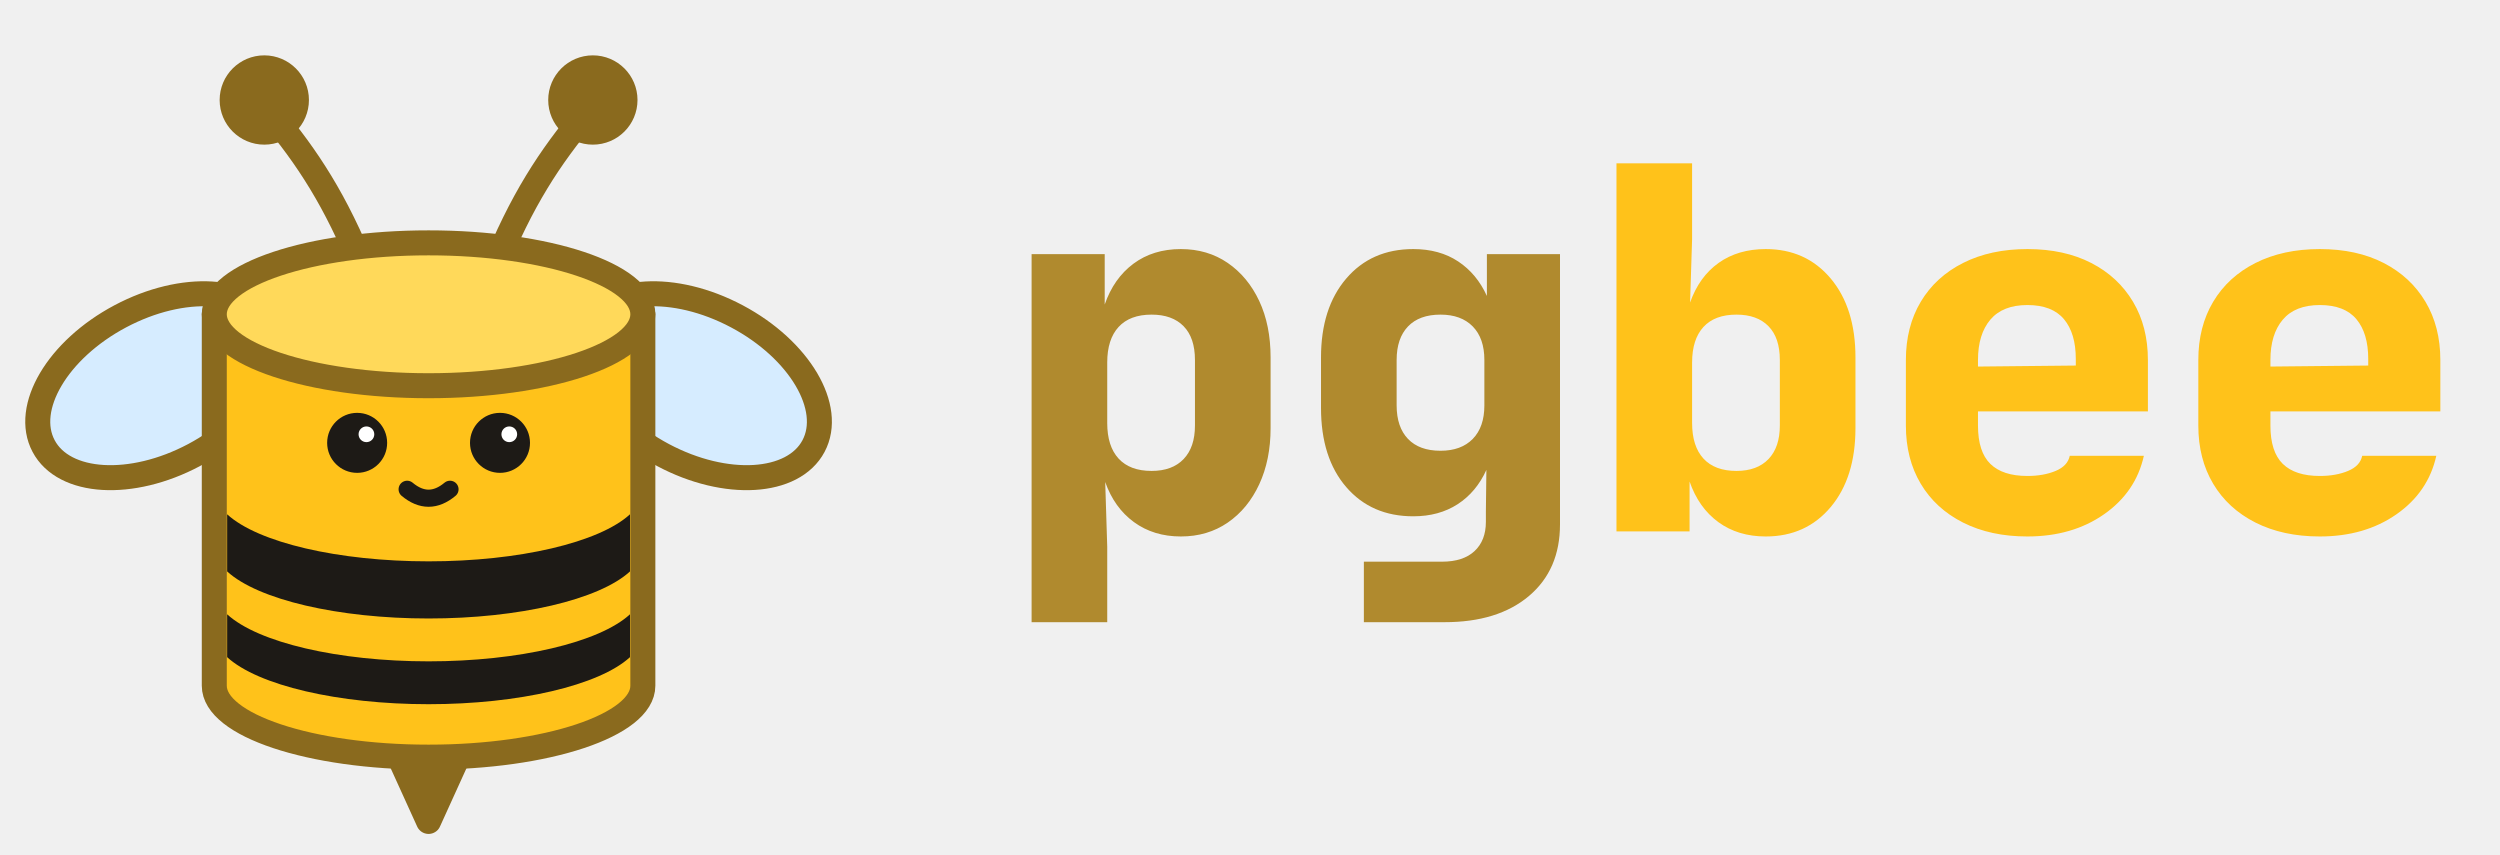
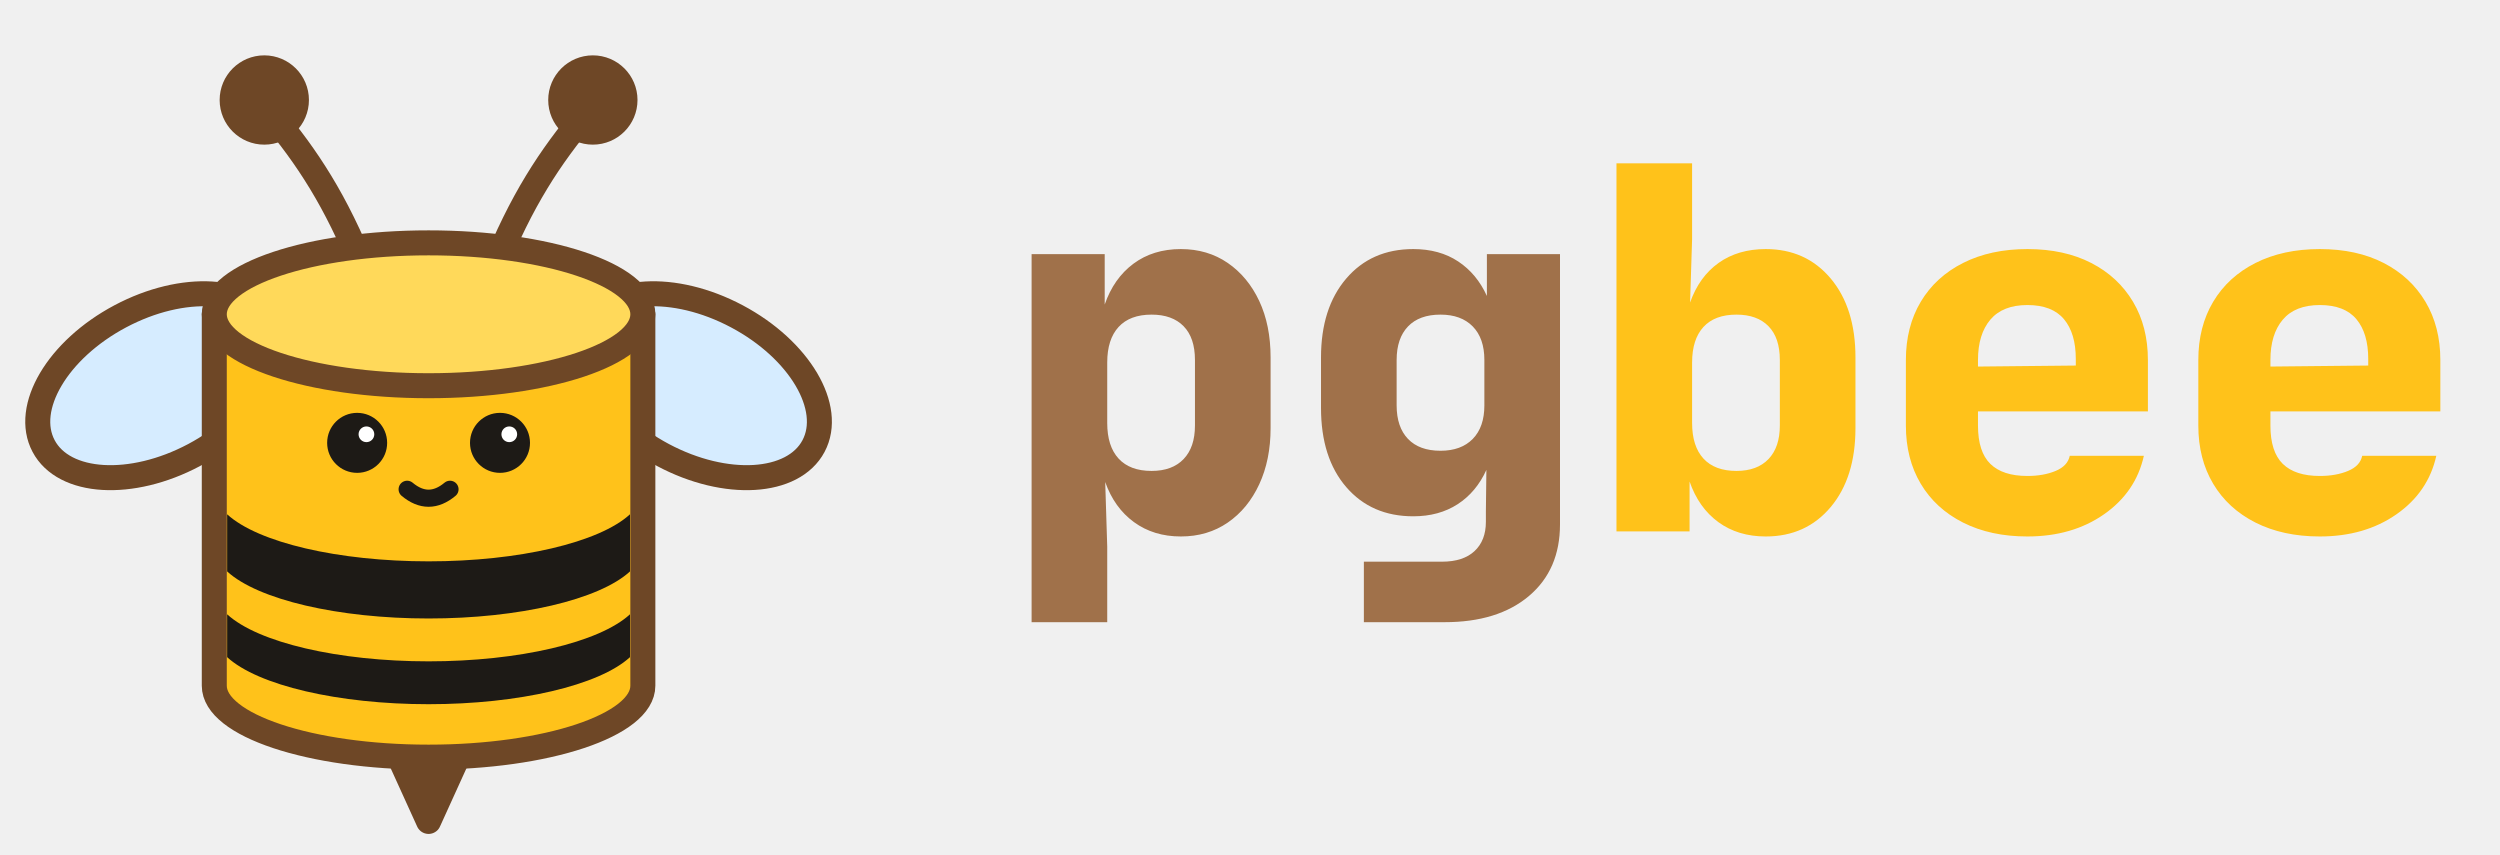
<svg xmlns="http://www.w3.org/2000/svg" viewBox="0 0 357 122" width="357" height="122">
  <g transform="scale(1.02)">
-     <g stroke="#8A6A1E" stroke-width="3.5" stroke-linejoin="round" stroke-linecap="round">
+     <g stroke="#6E4726" stroke-width="3.5" stroke-linejoin="round" stroke-linecap="round">
      <path d="M51 38 C47 28 43 22 38 16" fill="none" />
      <path d="M69 38 C73 28 77 22 82 16" fill="none" />
-       <circle cx="37" cy="14" r="4.5" fill="#8A6A1E" />
-       <circle cx="83" cy="14" r="4.5" fill="#8A6A1E" />
+       <circle cx="37" cy="14" r="4.5" fill="#6E4726" />
+       <circle cx="83" cy="14" r="4.5" fill="#6E4726" />
      <ellipse cx="22" cy="54" rx="18" ry="11" transform="rotate(-28 22 54)" fill="#D6ECFF" />
      <ellipse cx="98" cy="54" rx="18" ry="11" transform="rotate(28 98 54)" fill="#D6ECFF" />
-       <path d="M55 104 L60 115 L65 104 Z" fill="#8A6A1E" />
+       <path d="M55 104 L60 115 L65 104 Z" fill="#6E4726" />
      <path d="M30 44 V96 A30 10 0 0 0 90 96 V44 Z" fill="#FFC21A" />
    </g>
    <path d="M31.8 72 A30 10 0 0 0 88.2 72 V80 A30 10 0 0 1 31.8 80 Z" fill="#1D1A16" />
    <path d="M31.8 86 A30 10 0 0 0 88.2 86 V92 A30 10 0 0 1 31.8 92 Z" fill="#1D1A16" />
-     <ellipse cx="60" cy="44" rx="30" ry="10" fill="#FFD95A" stroke="#8A6A1E" stroke-width="3.5" />
+     <ellipse cx="60" cy="44" rx="30" ry="10" fill="#FFD95A" stroke="#6E4726" stroke-width="3.5" />
    <circle cx="50" cy="62" r="4.2" fill="#1D1A16" />
    <circle cx="70" cy="62" r="4.2" fill="#1D1A16" />
    <circle cx="51.3" cy="60.8" r="1.1" fill="#fff" />
    <circle cx="71.3" cy="60.8" r="1.1" fill="#fff" />
    <path d="M57 68.5 Q60 71 63 68.5" fill="none" stroke="#1D1A16" stroke-width="2.4" stroke-linecap="round" />
  </g>
-   <path d="M147.312 88.848V36.288H157.752V43.488Q159.048 39.744 161.856 37.656Q164.664 35.568 168.624 35.568Q172.44 35.568 175.32 37.548Q178.2 39.528 179.82 42.984Q181.44 46.44 181.44 51.048V61.128Q181.44 65.664 179.82 69.156Q178.2 72.648 175.32 74.628Q172.44 76.608 168.624 76.608Q164.736 76.608 161.928 74.556Q159.12 72.504 157.824 68.832L158.112 78.048V88.848ZM164.448 67.248Q167.4 67.248 169.02 65.556Q170.64 63.864 170.64 60.768V51.408Q170.64 48.24 169.02 46.584Q167.4 44.928 164.448 44.928Q161.352 44.928 159.732 46.692Q158.112 48.456 158.112 51.768V60.408Q158.112 63.72 159.732 65.484Q161.352 67.248 164.448 67.248Z M194.76 88.848V80.208H205.92Q208.944 80.208 210.564 78.696Q212.184 77.184 212.184 74.52V73.008L212.256 67.104Q210.816 70.272 208.152 72.0Q205.488 73.728 201.816 73.728Q195.84 73.728 192.24 69.552Q188.64 65.376 188.64 58.248V51.048Q188.64 43.992 192.24 39.78Q195.84 35.568 201.816 35.568Q205.56 35.568 208.224 37.332Q210.888 39.096 212.328 42.264V36.288H222.768V74.88Q222.768 81.36 218.34 85.104Q213.912 88.848 206.28 88.848ZM205.704 64.368Q208.656 64.368 210.312 62.676Q211.968 60.984 211.968 57.888V51.408Q211.968 48.312 210.312 46.62Q208.656 44.928 205.704 44.928Q202.68 44.928 201.06 46.62Q199.44 48.312 199.44 51.408V57.888Q199.44 60.984 201.06 62.676Q202.68 64.368 205.704 64.368Z" fill="#B08A2E" />
+   <path d="M147.312 88.848V36.288H157.752V43.488Q159.048 39.744 161.856 37.656Q164.664 35.568 168.624 35.568Q172.44 35.568 175.32 37.548Q178.2 39.528 179.82 42.984Q181.44 46.44 181.44 51.048V61.128Q181.44 65.664 179.82 69.156Q178.2 72.648 175.32 74.628Q172.44 76.608 168.624 76.608Q164.736 76.608 161.928 74.556Q159.12 72.504 157.824 68.832L158.112 78.048V88.848ZM164.448 67.248Q167.4 67.248 169.02 65.556Q170.64 63.864 170.64 60.768V51.408Q170.64 48.24 169.02 46.584Q167.4 44.928 164.448 44.928Q161.352 44.928 159.732 46.692Q158.112 48.456 158.112 51.768V60.408Q158.112 63.72 159.732 65.484Q161.352 67.248 164.448 67.248Z M194.76 88.848V80.208H205.92Q208.944 80.208 210.564 78.696Q212.184 77.184 212.184 74.52V73.008L212.256 67.104Q210.816 70.272 208.152 72.0Q205.488 73.728 201.816 73.728Q195.84 73.728 192.24 69.552Q188.64 65.376 188.64 58.248V51.048Q188.64 43.992 192.24 39.78Q195.84 35.568 201.816 35.568Q205.56 35.568 208.224 37.332Q210.888 39.096 212.328 42.264V36.288H222.768V74.88Q222.768 81.36 218.34 85.104Q213.912 88.848 206.28 88.848ZM205.704 64.368Q208.656 64.368 210.312 62.676Q211.968 60.984 211.968 57.888V51.408Q211.968 48.312 210.312 46.62Q208.656 44.928 205.704 44.928Q202.68 44.928 201.06 46.62Q199.44 48.312 199.44 51.408V57.888Q199.44 60.984 201.06 62.676Q202.68 64.368 205.704 64.368Z" fill="#A0714A" />
  <path d="M252.144 76.608Q248.184 76.608 245.376 74.556Q242.568 72.504 241.272 68.76V75.888H230.832V23.328H241.632V34.128L241.344 43.2Q242.64 39.528 245.412 37.548Q248.184 35.568 252.144 35.568Q257.904 35.568 261.432 39.78Q264.96 43.992 264.96 51.048V61.128Q264.96 68.184 261.432 72.396Q257.904 76.608 252.144 76.608ZM247.968 67.248Q250.92 67.248 252.54 65.556Q254.16 63.864 254.16 60.768V51.408Q254.16 48.24 252.54 46.584Q250.92 44.928 247.968 44.928Q244.872 44.928 243.252 46.692Q241.632 48.456 241.632 51.768V60.408Q241.632 63.72 243.252 65.484Q244.872 67.248 247.968 67.248Z M289.512 76.608Q284.256 76.608 280.332 74.628Q276.408 72.648 274.284 69.084Q272.16 65.52 272.16 60.768V51.408Q272.16 46.656 274.284 43.092Q276.408 39.528 280.332 37.548Q284.256 35.568 289.512 35.568Q294.768 35.568 298.62 37.548Q302.472 39.528 304.596 43.092Q306.72 46.656 306.72 51.408V58.752H282.456V60.768Q282.456 64.512 284.22 66.24Q285.984 67.968 289.512 67.968Q291.816 67.968 293.544 67.248Q295.272 66.528 295.56 65.088H306.144Q304.992 70.272 300.456 73.44Q295.92 76.608 289.512 76.608ZM282.456 51.408V52.344L296.424 52.2V51.264Q296.424 47.592 294.732 45.576Q293.04 43.56 289.512 43.56Q285.984 43.56 284.22 45.648Q282.456 47.736 282.456 51.408Z M331.272 76.608Q326.016 76.608 322.092 74.628Q318.168 72.648 316.044 69.084Q313.92 65.52 313.92 60.768V51.408Q313.92 46.656 316.044 43.092Q318.168 39.528 322.092 37.548Q326.016 35.568 331.272 35.568Q336.528 35.568 340.38 37.548Q344.232 39.528 346.356 43.092Q348.48 46.656 348.48 51.408V58.752H324.216V60.768Q324.216 64.512 325.98 66.24Q327.744 67.968 331.272 67.968Q333.576 67.968 335.304 67.248Q337.032 66.528 337.32 65.088H347.904Q346.752 70.272 342.216 73.44Q337.68 76.608 331.272 76.608ZM324.216 51.408V52.344L338.184 52.2V51.264Q338.184 47.592 336.492 45.576Q334.8 43.56 331.272 43.56Q327.744 43.56 325.98 45.648Q324.216 47.736 324.216 51.408Z" fill="#FFC21A" />
</svg>
